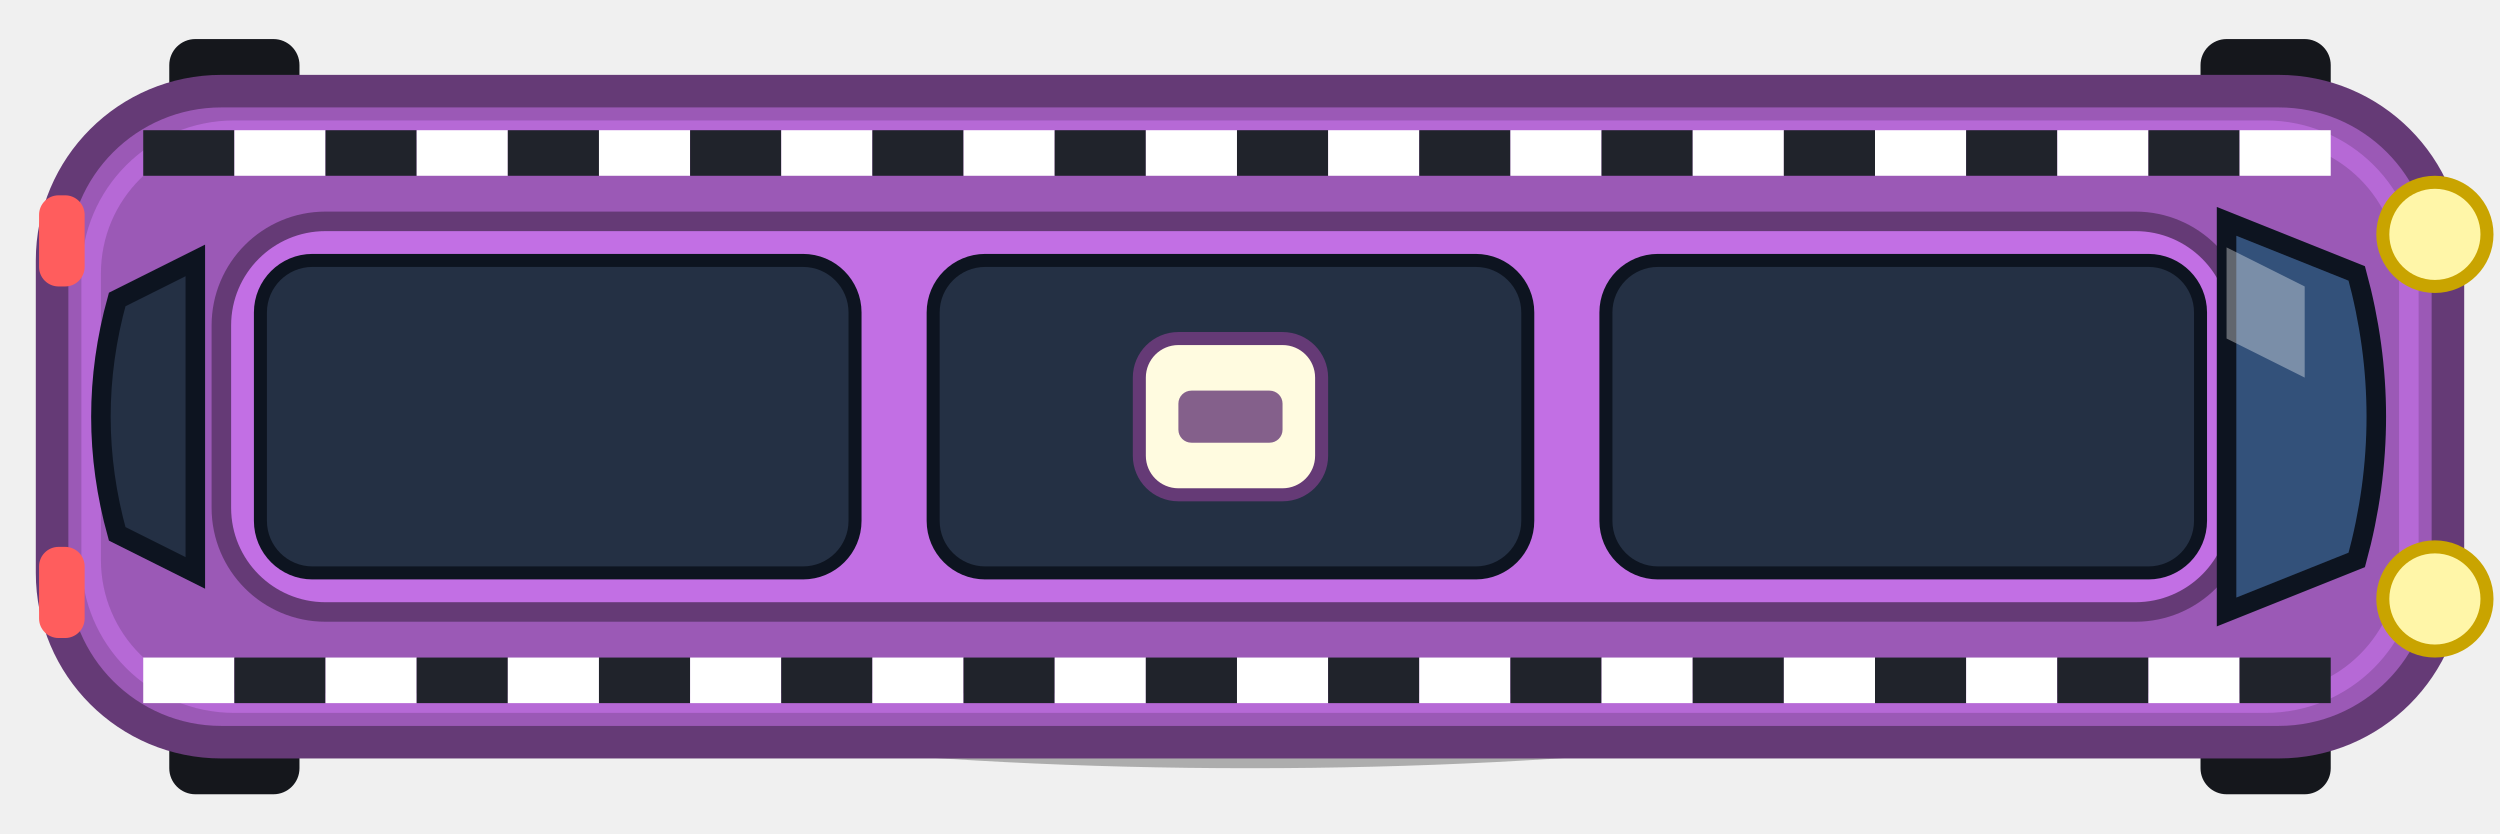
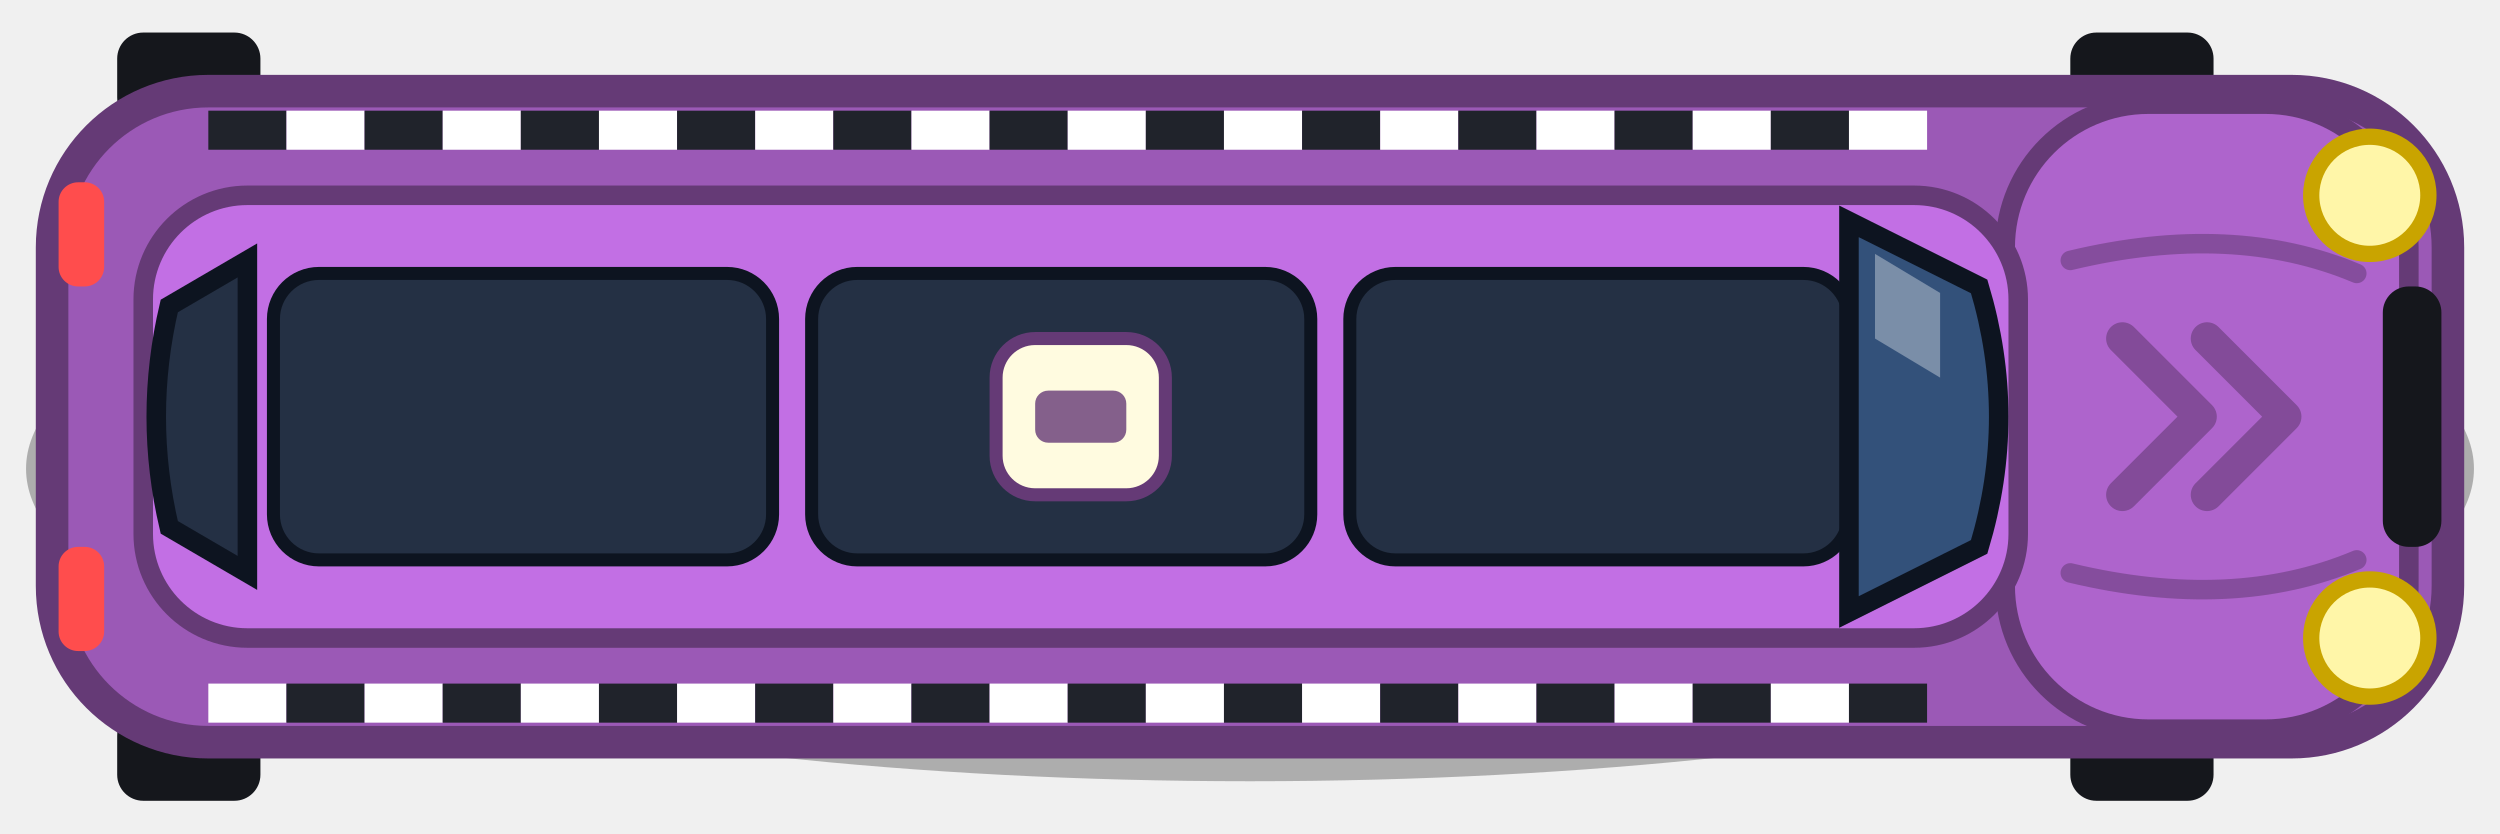
<svg xmlns="http://www.w3.org/2000/svg" width="384" height="128" viewBox="0 0 384 128">
-   <ellipse cx="192" cy="72" rx="186" ry="46" fill="#000" opacity="0.28" />
-   <rect x="338" y="6" width="20" height="14" rx="4" fill="#15171c" />
-   <rect x="338" y="108" width="20" height="14" rx="4" fill="#15171c" />
-   <rect x="26" y="6" width="20" height="14" rx="4" fill="#15171c" />
-   <rect x="26" y="108" width="20" height="14" rx="4" fill="#15171c" />
-   <rect x="8" y="14" width="368" height="100" rx="26" fill="#9b59b6" stroke="#653a76" stroke-width="5" />
-   <rect x="14" y="20" width="356" height="88" rx="22" fill="none" stroke="#c26fe4" stroke-width="3" opacity="0.7" />
-   <rect x="22" y="20" width="14" height="7" fill="#20232b" />
-   <rect x="22" y="101" width="14" height="7" fill="#ffffff" />
-   <rect x="36" y="20" width="14" height="7" fill="#ffffff" />
-   <rect x="36" y="101" width="14" height="7" fill="#20232b" />
-   <rect x="50" y="20" width="14" height="7" fill="#20232b" />
-   <rect x="50" y="101" width="14" height="7" fill="#ffffff" />
-   <rect x="64" y="20" width="14" height="7" fill="#ffffff" />
-   <rect x="64" y="101" width="14" height="7" fill="#20232b" />
-   <rect x="78" y="20" width="14" height="7" fill="#20232b" />
-   <rect x="78" y="101" width="14" height="7" fill="#ffffff" />
-   <rect x="92" y="20" width="14" height="7" fill="#ffffff" />
-   <rect x="92" y="101" width="14" height="7" fill="#20232b" />
-   <rect x="106" y="20" width="14" height="7" fill="#20232b" />
-   <rect x="106" y="101" width="14" height="7" fill="#ffffff" />
-   <rect x="120" y="20" width="14" height="7" fill="#ffffff" />
-   <rect x="120" y="101" width="14" height="7" fill="#20232b" />
-   <rect x="134" y="20" width="14" height="7" fill="#20232b" />
-   <rect x="134" y="101" width="14" height="7" fill="#ffffff" />
-   <rect x="148" y="20" width="14" height="7" fill="#ffffff" />
-   <rect x="148" y="101" width="14" height="7" fill="#20232b" />
-   <rect x="162" y="20" width="14" height="7" fill="#20232b" />
-   <rect x="162" y="101" width="14" height="7" fill="#ffffff" />
-   <rect x="176" y="20" width="14" height="7" fill="#ffffff" />
-   <rect x="176" y="101" width="14" height="7" fill="#20232b" />
-   <rect x="190" y="20" width="14" height="7" fill="#20232b" />
-   <rect x="190" y="101" width="14" height="7" fill="#ffffff" />
-   <rect x="204" y="20" width="14" height="7" fill="#ffffff" />
-   <rect x="204" y="101" width="14" height="7" fill="#20232b" />
-   <rect x="218" y="20" width="14" height="7" fill="#20232b" />
-   <rect x="218" y="101" width="14" height="7" fill="#ffffff" />
-   <rect x="232" y="20" width="14" height="7" fill="#ffffff" />
-   <rect x="232" y="101" width="14" height="7" fill="#20232b" />
-   <rect x="246" y="20" width="14" height="7" fill="#20232b" />
-   <rect x="246" y="101" width="14" height="7" fill="#ffffff" />
-   <rect x="260" y="20" width="14" height="7" fill="#ffffff" />
-   <rect x="260" y="101" width="14" height="7" fill="#20232b" />
-   <rect x="274" y="20" width="14" height="7" fill="#20232b" />
-   <rect x="274" y="101" width="14" height="7" fill="#ffffff" />
-   <rect x="288" y="20" width="14" height="7" fill="#ffffff" />
-   <rect x="288" y="101" width="14" height="7" fill="#20232b" />
-   <rect x="302" y="20" width="14" height="7" fill="#20232b" />
-   <rect x="302" y="101" width="14" height="7" fill="#ffffff" />
-   <rect x="316" y="20" width="14" height="7" fill="#ffffff" />
-   <rect x="316" y="101" width="14" height="7" fill="#20232b" />
-   <rect x="330" y="20" width="14" height="7" fill="#20232b" />
-   <rect x="330" y="101" width="14" height="7" fill="#ffffff" />
-   <rect x="344" y="20" width="14" height="7" fill="#ffffff" />
-   <rect x="344" y="101" width="14" height="7" fill="#20232b" />
-   <rect x="34" y="34" width="310" height="60" rx="16" fill="#c26fe4" stroke="#653a76" stroke-width="3" />
-   <rect x="40" y="40" width="91.333" height="48" rx="8" fill="#243044" stroke="#0d1420" stroke-width="2" />
-   <rect x="143.333" y="40" width="91.333" height="48" rx="8" fill="#243044" stroke="#0d1420" stroke-width="2" />
-   <rect x="246.667" y="40" width="91.333" height="48" rx="8" fill="#243044" stroke="#0d1420" stroke-width="2" />
-   <path d="M342 34 L362 42 Q368 64 362 86 L342 94 Z" fill="#33517a" stroke="#0d1420" stroke-width="3" />
-   <path d="M342 38 L354 44 L354 58 L342 52 Z" fill="#ffffff" opacity="0.35" />
-   <path d="M30 40 L18 46 Q13 64 18 82 L30 88 Z" fill="#243044" stroke="#0d1420" stroke-width="3" />
-   <rect x="175" y="52" width="28" height="24" rx="6" fill="#fffbe0" stroke="#653a76" stroke-width="2" />
-   <rect x="181" y="60" width="16" height="8" rx="2" fill="#653a76" opacity="0.8" />
-   <circle cx="374" cy="36" r="8" fill="#fff6a8" stroke="#c9a400" stroke-width="2" />
-   <circle cx="374" cy="92" r="8" fill="#fff6a8" stroke="#c9a400" stroke-width="2" />
-   <rect x="6" y="30" width="7" height="14" rx="3" fill="#ff5d5d" />
-   <rect x="6" y="84" width="7" height="14" rx="3" fill="#ff5d5d" />
+   <ellipse cx="192" cy="72" rx="188" ry="48" fill="#000" opacity="0.28" />
+   <rect x="18" y="5" width="22" height="14" rx="4" fill="#15171c" />
+   <rect x="18" y="109" width="22" height="14" rx="4" fill="#15171c" />
+   <rect x="318" y="5" width="22" height="14" rx="4" fill="#15171c" />
+   <rect x="318" y="109" width="22" height="14" rx="4" fill="#15171c" />
+   <rect x="8" y="14" width="368" height="100" rx="24" fill="#9b59b6" stroke="#653a76" stroke-width="5" />
+   <rect x="308" y="16" width="62" height="96" rx="22" fill="#ae64cc" stroke="#653a76" stroke-width="3" />
+   <path d="M318 40 Q343 34 362 42 M318 88 Q343 94 362 86" fill="none" stroke="#653a76" stroke-width="3" opacity="0.55" stroke-linecap="round" />
+   <path d="M326 52 L338 64 L326 76 M339 52 L351 64 L339 76" fill="none" stroke="#653a76" stroke-width="5" opacity="0.6" stroke-linecap="round" stroke-linejoin="round" />
+   <rect x="366" y="44" width="9" height="40" rx="4" fill="#15171c" />
+   <circle cx="364" cy="30" r="9" fill="#fff6a8" stroke="#c9a400" stroke-width="2.5" />
+   <circle cx="364" cy="98" r="9" fill="#fff6a8" stroke="#c9a400" stroke-width="2.5" />
+   <rect x="32" y="17" width="12" height="6" fill="#20232b" />
+   <rect x="32" y="105" width="12" height="6" fill="#ffffff" />
+   <rect x="44" y="17" width="12" height="6" fill="#ffffff" />
+   <rect x="44" y="105" width="12" height="6" fill="#20232b" />
+   <rect x="56" y="17" width="12" height="6" fill="#20232b" />
+   <rect x="56" y="105" width="12" height="6" fill="#ffffff" />
+   <rect x="68" y="17" width="12" height="6" fill="#ffffff" />
+   <rect x="68" y="105" width="12" height="6" fill="#20232b" />
+   <rect x="80" y="17" width="12" height="6" fill="#20232b" />
+   <rect x="80" y="105" width="12" height="6" fill="#ffffff" />
+   <rect x="92" y="17" width="12" height="6" fill="#ffffff" />
+   <rect x="92" y="105" width="12" height="6" fill="#20232b" />
+   <rect x="104" y="17" width="12" height="6" fill="#20232b" />
+   <rect x="104" y="105" width="12" height="6" fill="#ffffff" />
+   <rect x="116" y="17" width="12" height="6" fill="#ffffff" />
+   <rect x="116" y="105" width="12" height="6" fill="#20232b" />
+   <rect x="128" y="17" width="12" height="6" fill="#20232b" />
+   <rect x="128" y="105" width="12" height="6" fill="#ffffff" />
+   <rect x="140" y="17" width="12" height="6" fill="#ffffff" />
+   <rect x="140" y="105" width="12" height="6" fill="#20232b" />
+   <rect x="152" y="17" width="12" height="6" fill="#20232b" />
+   <rect x="152" y="105" width="12" height="6" fill="#ffffff" />
+   <rect x="164" y="17" width="12" height="6" fill="#ffffff" />
+   <rect x="164" y="105" width="12" height="6" fill="#20232b" />
+   <rect x="176" y="17" width="12" height="6" fill="#20232b" />
+   <rect x="176" y="105" width="12" height="6" fill="#ffffff" />
+   <rect x="188" y="17" width="12" height="6" fill="#ffffff" />
+   <rect x="188" y="105" width="12" height="6" fill="#20232b" />
+   <rect x="200" y="17" width="12" height="6" fill="#20232b" />
+   <rect x="200" y="105" width="12" height="6" fill="#ffffff" />
+   <rect x="212" y="17" width="12" height="6" fill="#ffffff" />
+   <rect x="212" y="105" width="12" height="6" fill="#20232b" />
+   <rect x="224" y="17" width="12" height="6" fill="#20232b" />
+   <rect x="224" y="105" width="12" height="6" fill="#ffffff" />
+   <rect x="236" y="17" width="12" height="6" fill="#ffffff" />
+   <rect x="236" y="105" width="12" height="6" fill="#20232b" />
+   <rect x="248" y="17" width="12" height="6" fill="#20232b" />
+   <rect x="248" y="105" width="12" height="6" fill="#ffffff" />
+   <rect x="260" y="17" width="12" height="6" fill="#ffffff" />
+   <rect x="260" y="105" width="12" height="6" fill="#20232b" />
+   <rect x="272" y="17" width="12" height="6" fill="#20232b" />
+   <rect x="272" y="105" width="12" height="6" fill="#ffffff" />
+   <rect x="284" y="17" width="12" height="6" fill="#ffffff" />
+   <rect x="284" y="105" width="12" height="6" fill="#20232b" />
+   <rect x="22" y="30" width="288" height="68" rx="16" fill="#c26fe4" stroke="#653a76" stroke-width="3" />
+   <rect x="42" y="42" width="76.667" height="44" rx="7" fill="#243044" stroke="#0d1420" stroke-width="2" />
+   <rect x="124.667" y="42" width="76.667" height="44" rx="7" fill="#243044" stroke="#0d1420" stroke-width="2" />
+   <rect x="207.333" y="42" width="76.667" height="44" rx="7" fill="#243044" stroke="#0d1420" stroke-width="2" />
+   <path d="M284 34 L304 44 Q310 64 304 84 L284 94 Z" fill="#33517a" stroke="#0d1420" stroke-width="3" />
+   <path d="M288 39 L298 45 L298 58 L288 52 Z" fill="#ffffff" opacity="0.35" />
+   <path d="M38 40 L26 47 Q22 64 26 81 L38 88 Z" fill="#243044" stroke="#0d1420" stroke-width="3" />
+   <rect x="153" y="52" width="26" height="24" rx="6" fill="#fffbe0" stroke="#653a76" stroke-width="2" />
+   <rect x="159" y="60" width="14" height="8" rx="2" fill="#653a76" opacity="0.8" />
+   <rect x="9" y="28" width="7" height="16" rx="3" fill="#ff4d4d" />
+   <rect x="9" y="84" width="7" height="16" rx="3" fill="#ff4d4d" />
</svg>
